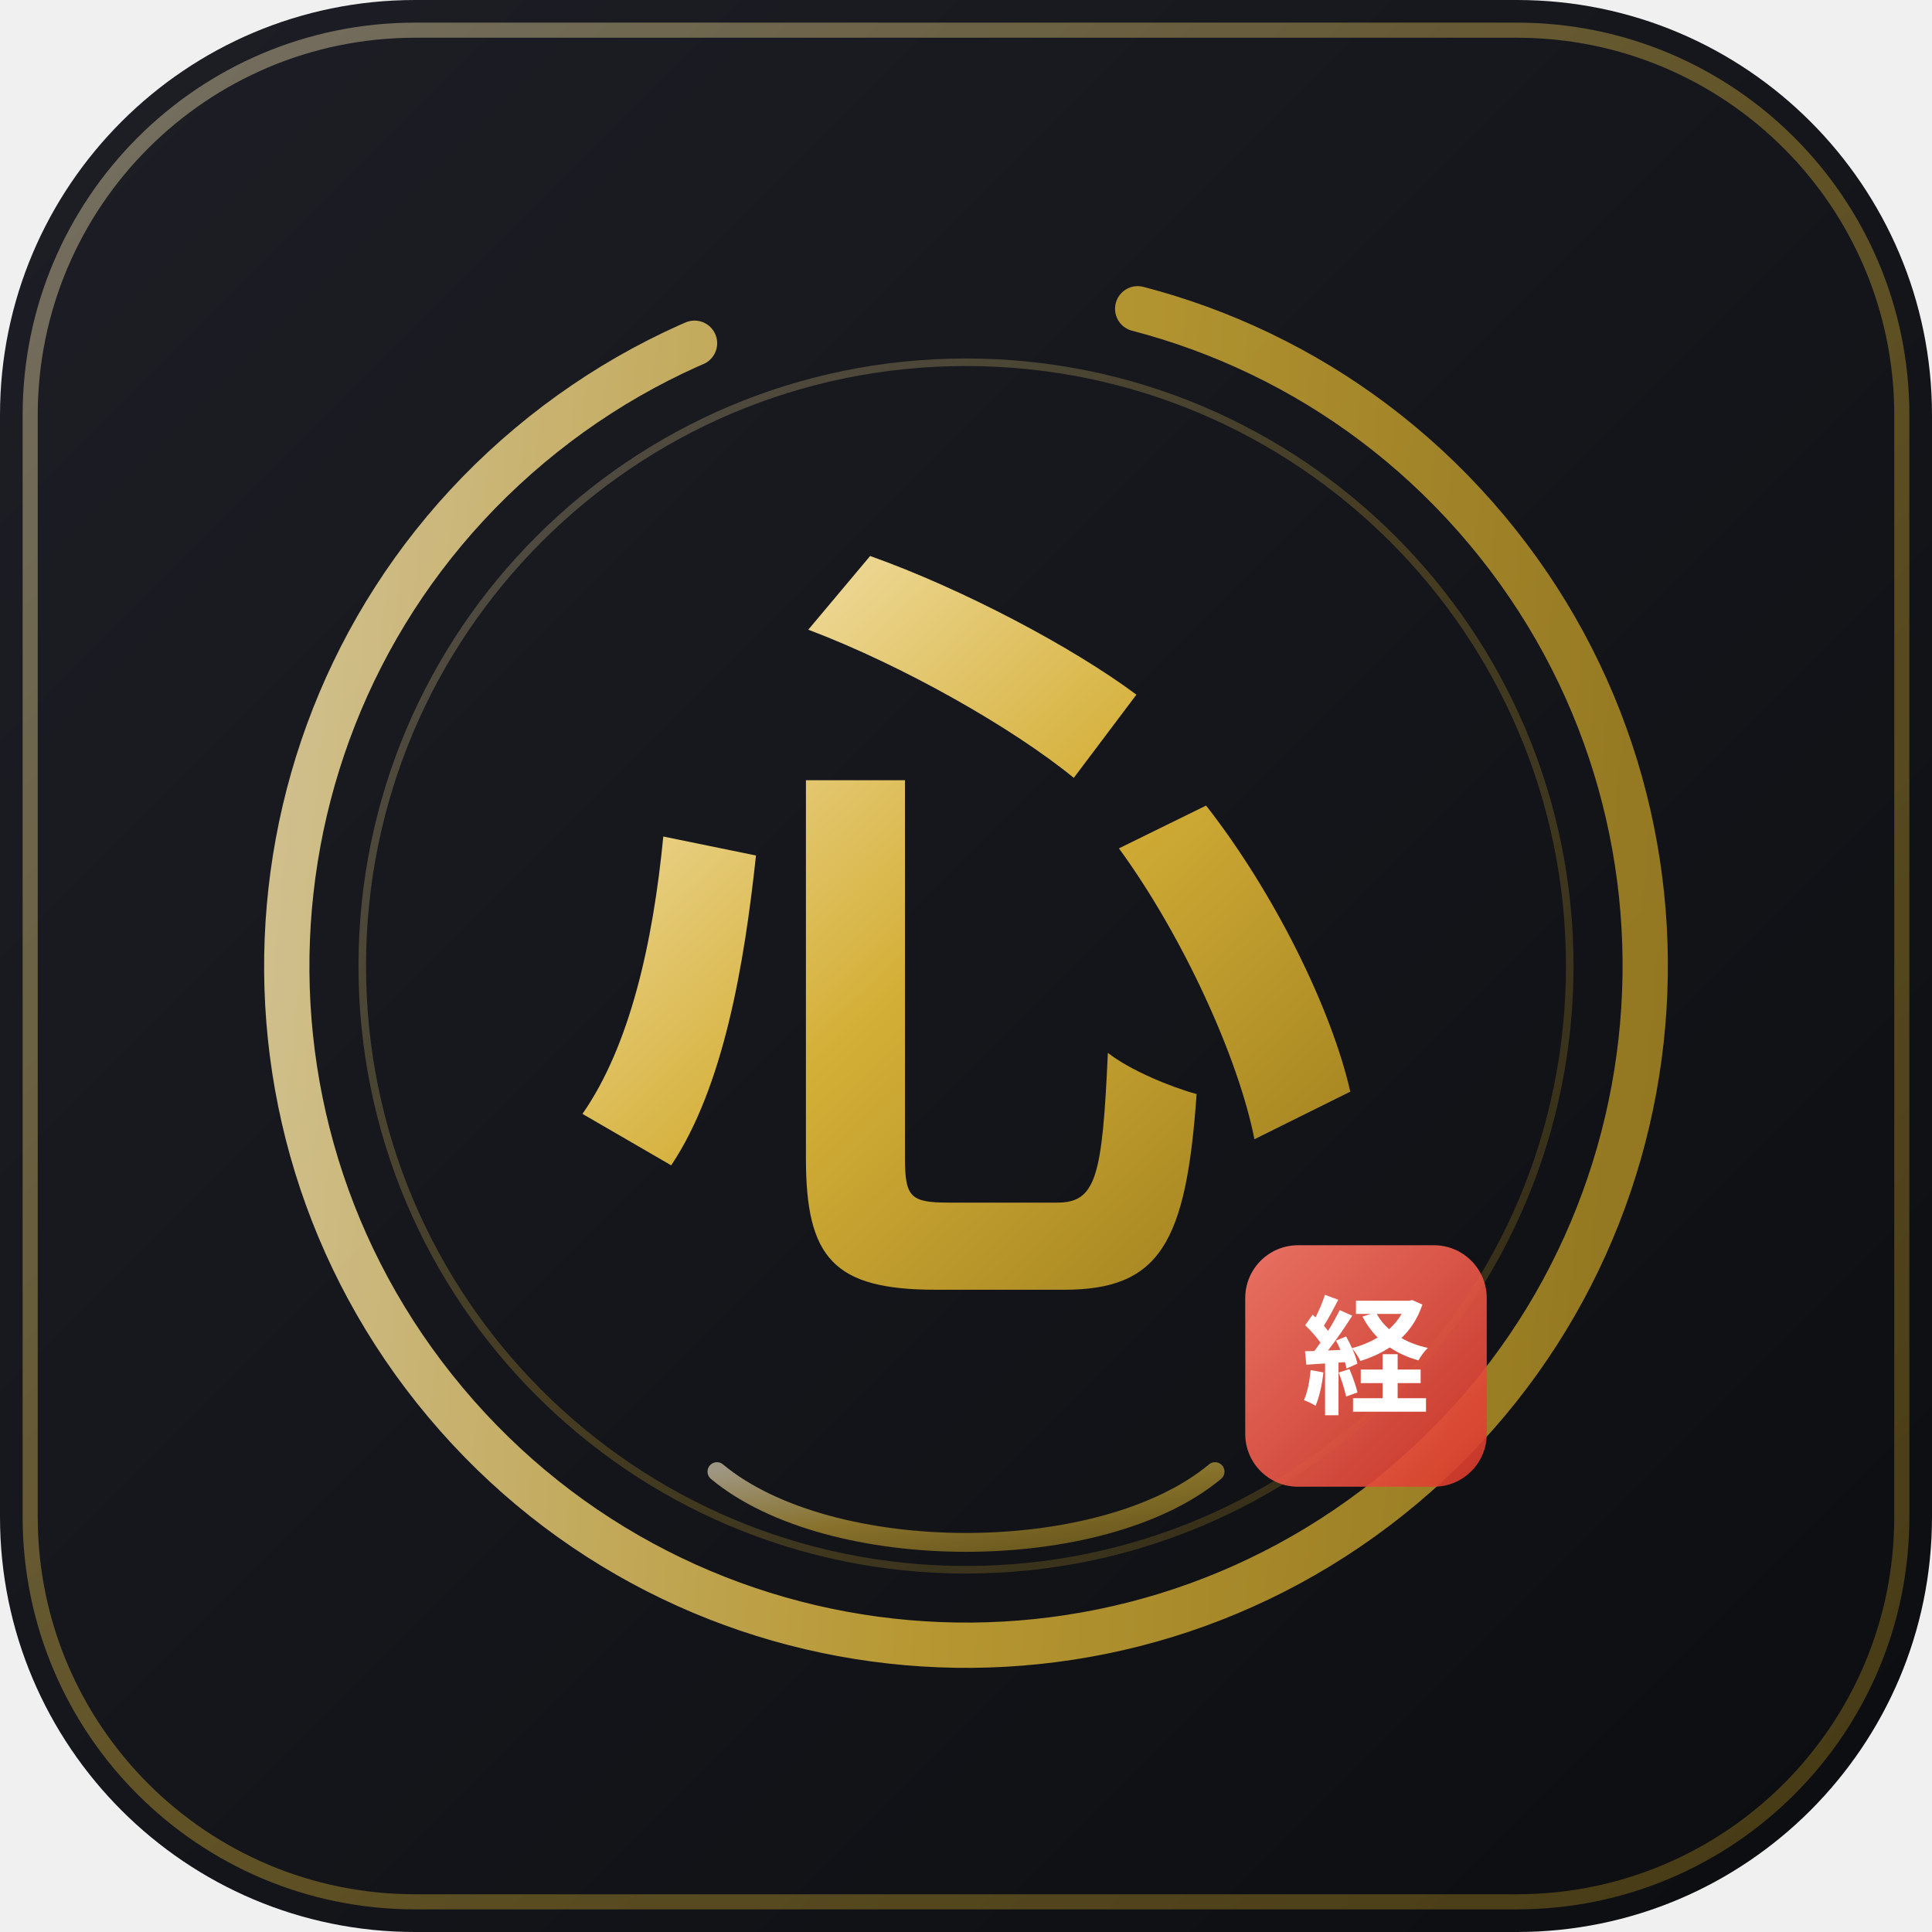
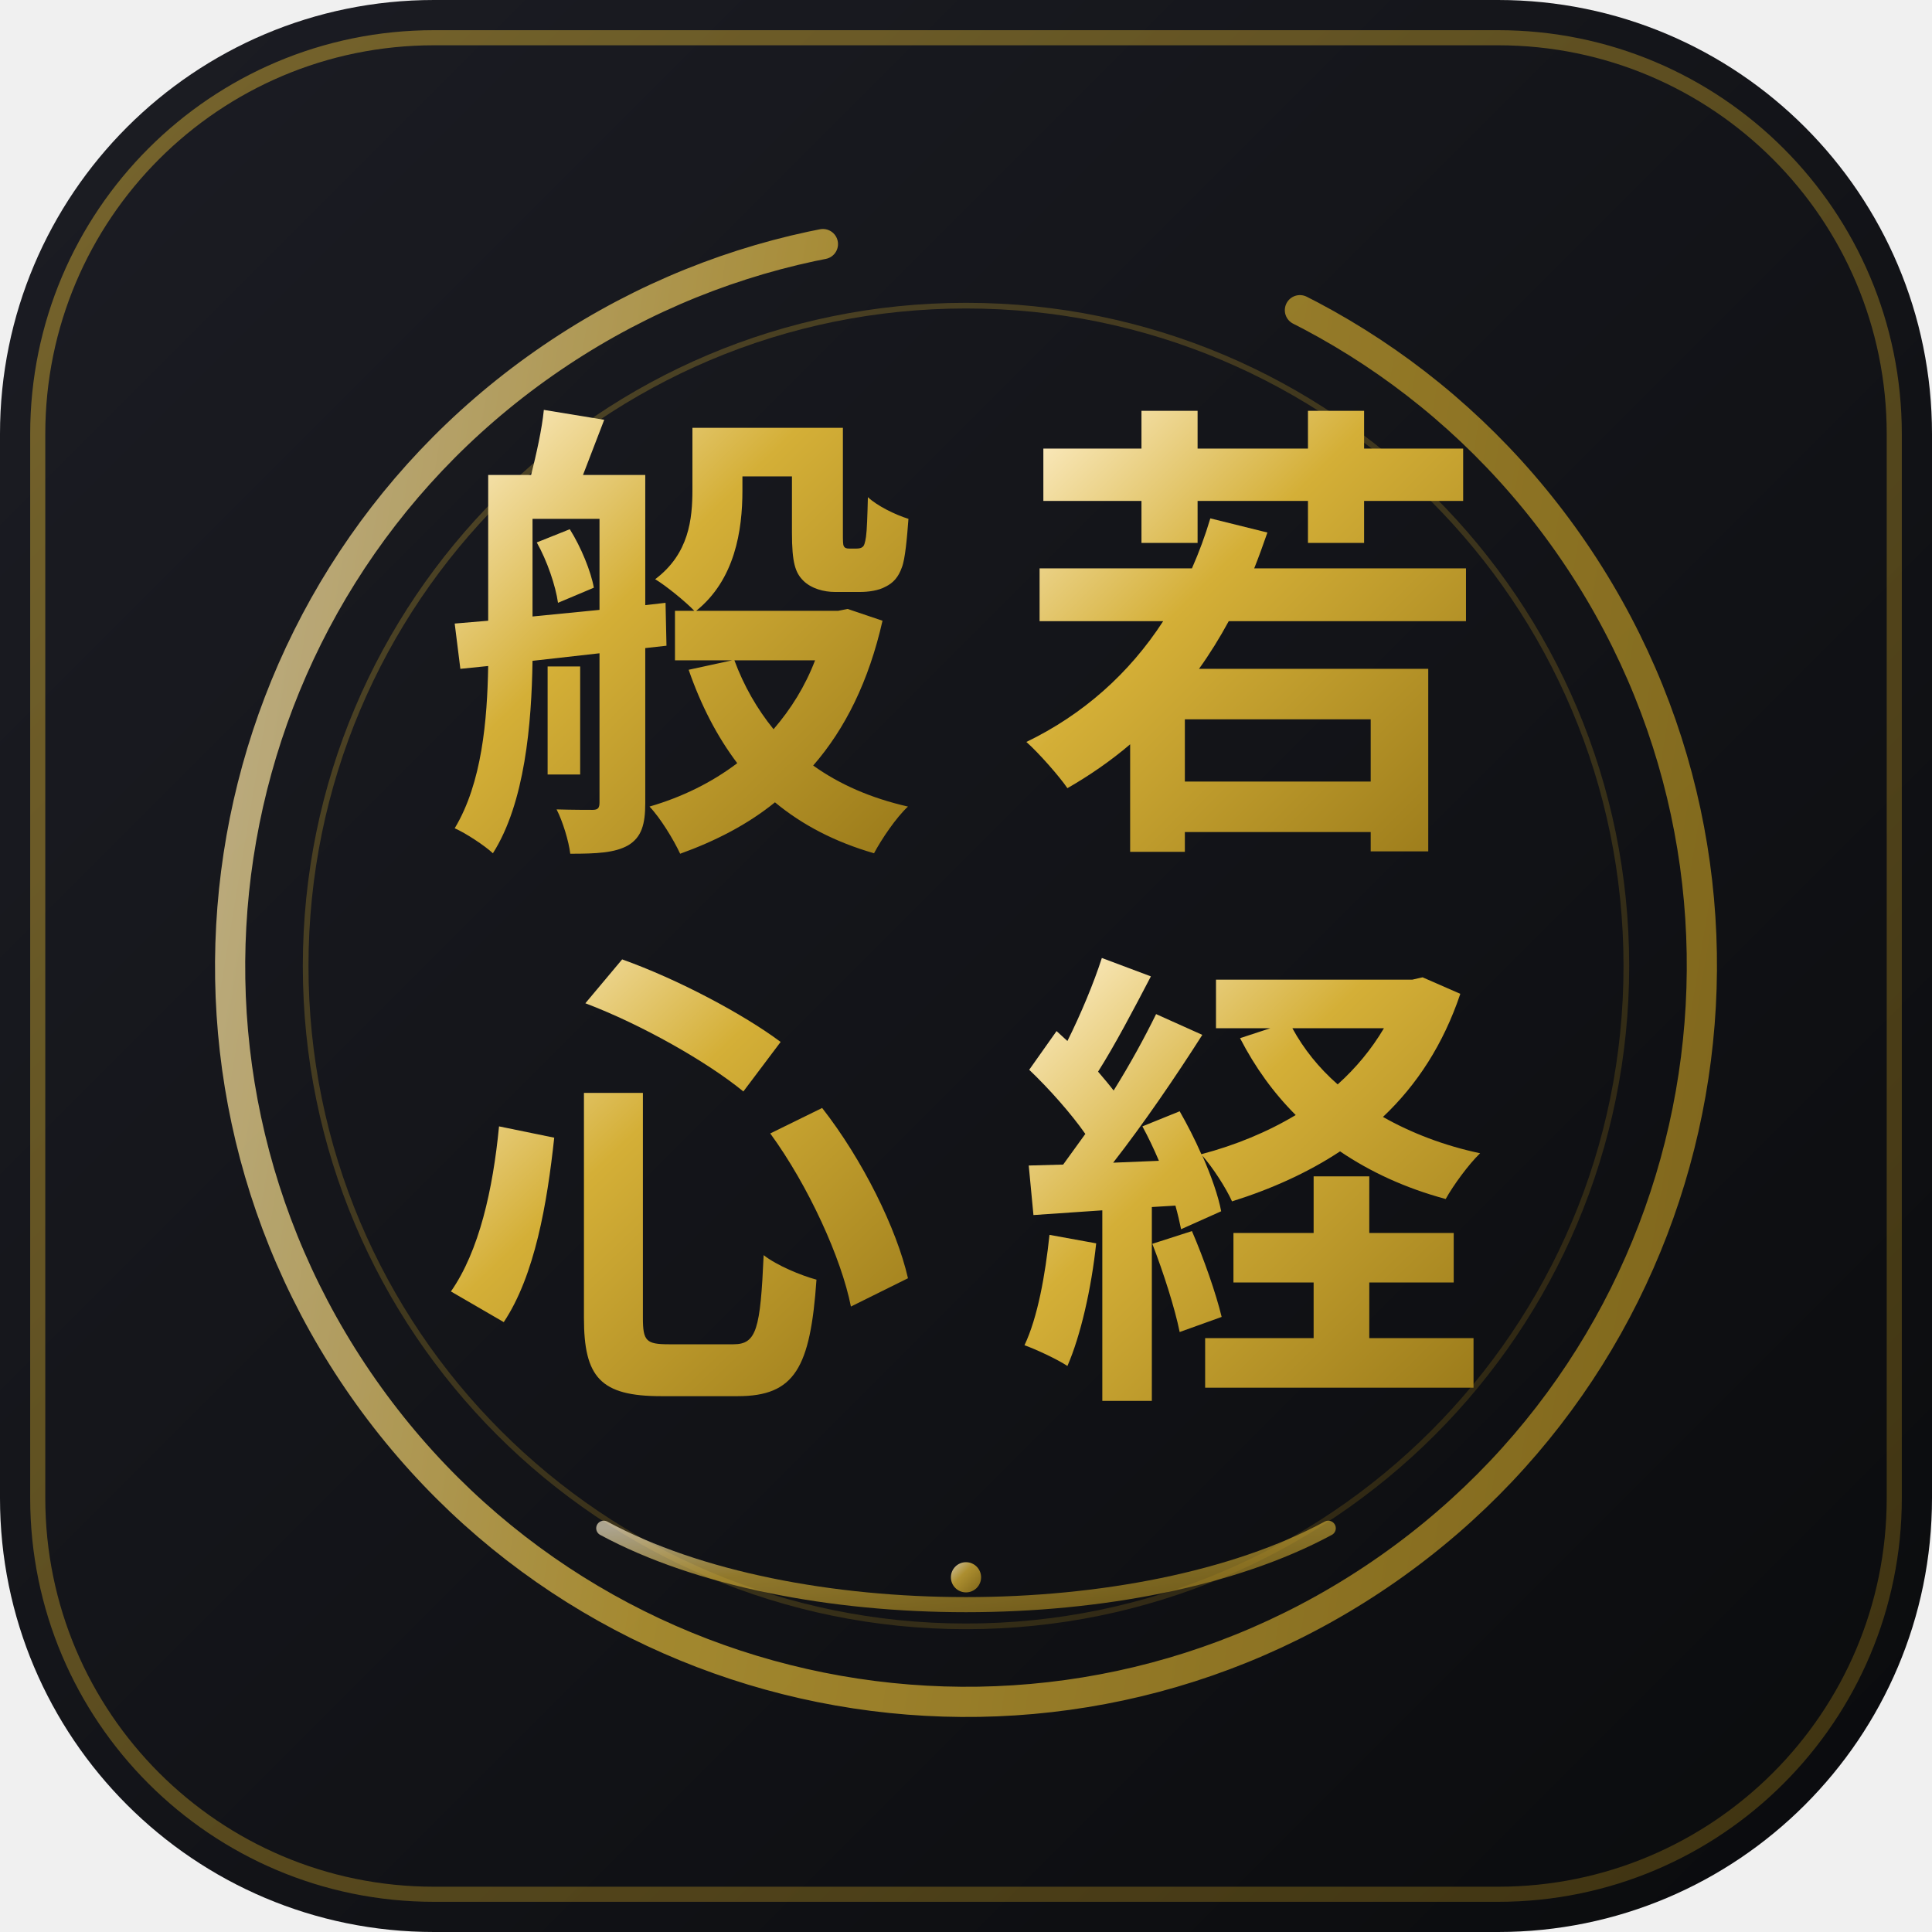
<svg xmlns="http://www.w3.org/2000/svg" viewBox="0 0 512 512" width="100%" height="100%">
  <defs>
    <linearGradient id="bgGrad" x1="0%" y1="0%" x2="100%" y2="100%">
-       <stop offset="0%" stop-color="#1e1f26" />
-       <stop offset="100%" stop-color="#0c0d10" />
+       <stop offset="0%" stop-color="#1c1d24" />
+       <stop offset="100%" stop-color="#0a0b0d" />
    </linearGradient>
    <linearGradient id="goldGrad" x1="0%" y1="0%" x2="100%" y2="100%">
-       <stop offset="0%" stop-color="#faecc5" />
-       <stop offset="50%" stop-color="#d4af37" />
-       <stop offset="100%" stop-color="#9a7b1c" />
+       <stop offset="0%" stop-color="#fff1cf" />
+       <stop offset="40%" stop-color="#d4af37" />
+       <stop offset="100%" stop-color="#9a7a1a" />
    </linearGradient>
-     <linearGradient id="redGrad" x1="0%" y1="0%" x2="100%" y2="100%">
-       <stop offset="0%" stop-color="#ff7b6b" />
-       <stop offset="100%" stop-color="#d93829" />
+     <linearGradient id="goldBorder" x1="0%" y1="0%" x2="100%" y2="100%">
+       <stop offset="0%" stop-color="#d4af37" />
+       <stop offset="100%" stop-color="#6e5714" />
    </linearGradient>
  </defs>
-   <rect width="512" height="512" rx="110" fill="url(#bgGrad)" />
-   <rect width="496" height="496" x="8" y="8" rx="102" fill="none" stroke="url(#goldGrad)" stroke-width="4" opacity="0.4" />
-   <circle cx="256" cy="256" r="180" fill="none" stroke="url(#goldGrad)" stroke-width="12" stroke-linecap="round" stroke-dasharray="900 120" transform="rotate(-40 256 256)" opacity="0.85" />
-   <circle cx="256" cy="256" r="160" fill="none" stroke="url(#goldGrad)" stroke-width="2" opacity="0.25" />
-   <rect x="330" y="330" width="64" height="64" rx="14" fill="url(#redGrad)" opacity="0.9" />
-   <text x="362" y="372" font-family="'Yu Mincho', serif" font-size="34" font-weight="bold" fill="#ffffff" text-anchor="middle">経</text>
-   <text x="256" y="325" font-family="'Yu Mincho', 'Hiragino Mincho ProN', 'BIZ UDPMincho', serif" font-size="210" font-weight="900" fill="url(#goldGrad)" text-anchor="middle" letter-spacing="2">心</text>
-   <path d="M190 390 C220 415, 292 415, 322 390" fill="none" stroke="url(#goldGrad)" stroke-width="5" stroke-linecap="round" opacity="0.6" />
+   <rect width="512" height="512" rx="115" fill="url(#bgGrad)" />
+   <rect width="492" height="492" x="10" y="10" rx="105" fill="none" stroke="url(#goldBorder)" stroke-width="4" opacity="0.5" />
+   <circle cx="256" cy="256" r="195" fill="none" stroke="url(#goldGrad)" stroke-width="8" stroke-linecap="round" stroke-dasharray="1000 130" transform="rotate(-35 256 256)" opacity="0.75" />
+   <circle cx="256" cy="256" r="175" fill="none" stroke="url(#goldBorder)" stroke-width="1.5" opacity="0.3" />
+   <g font-family="'Yu Mincho', 'Hiragino Mincho ProN', 'BIZ UDPMincho', serif" font-weight="900" fill="url(#goldGrad)">
+     <text x="180" y="215" font-size="125" text-anchor="middle" letter-spacing="1">般</text>
+     <text x="332" y="215" font-size="125" text-anchor="middle" letter-spacing="1">若</text>
+     <text x="180" y="360" font-size="125" text-anchor="middle" letter-spacing="1">心</text>
+     <text x="332" y="360" font-size="125" text-anchor="middle" letter-spacing="1">経</text>
+   </g>
+   <path d="M160 405 C210 432, 302 432, 352 405" fill="none" stroke="url(#goldGrad)" stroke-width="4" stroke-linecap="round" opacity="0.65" />
+   <circle cx="256" cy="418" r="4" fill="url(#goldGrad)" opacity="0.8" />
</svg>
